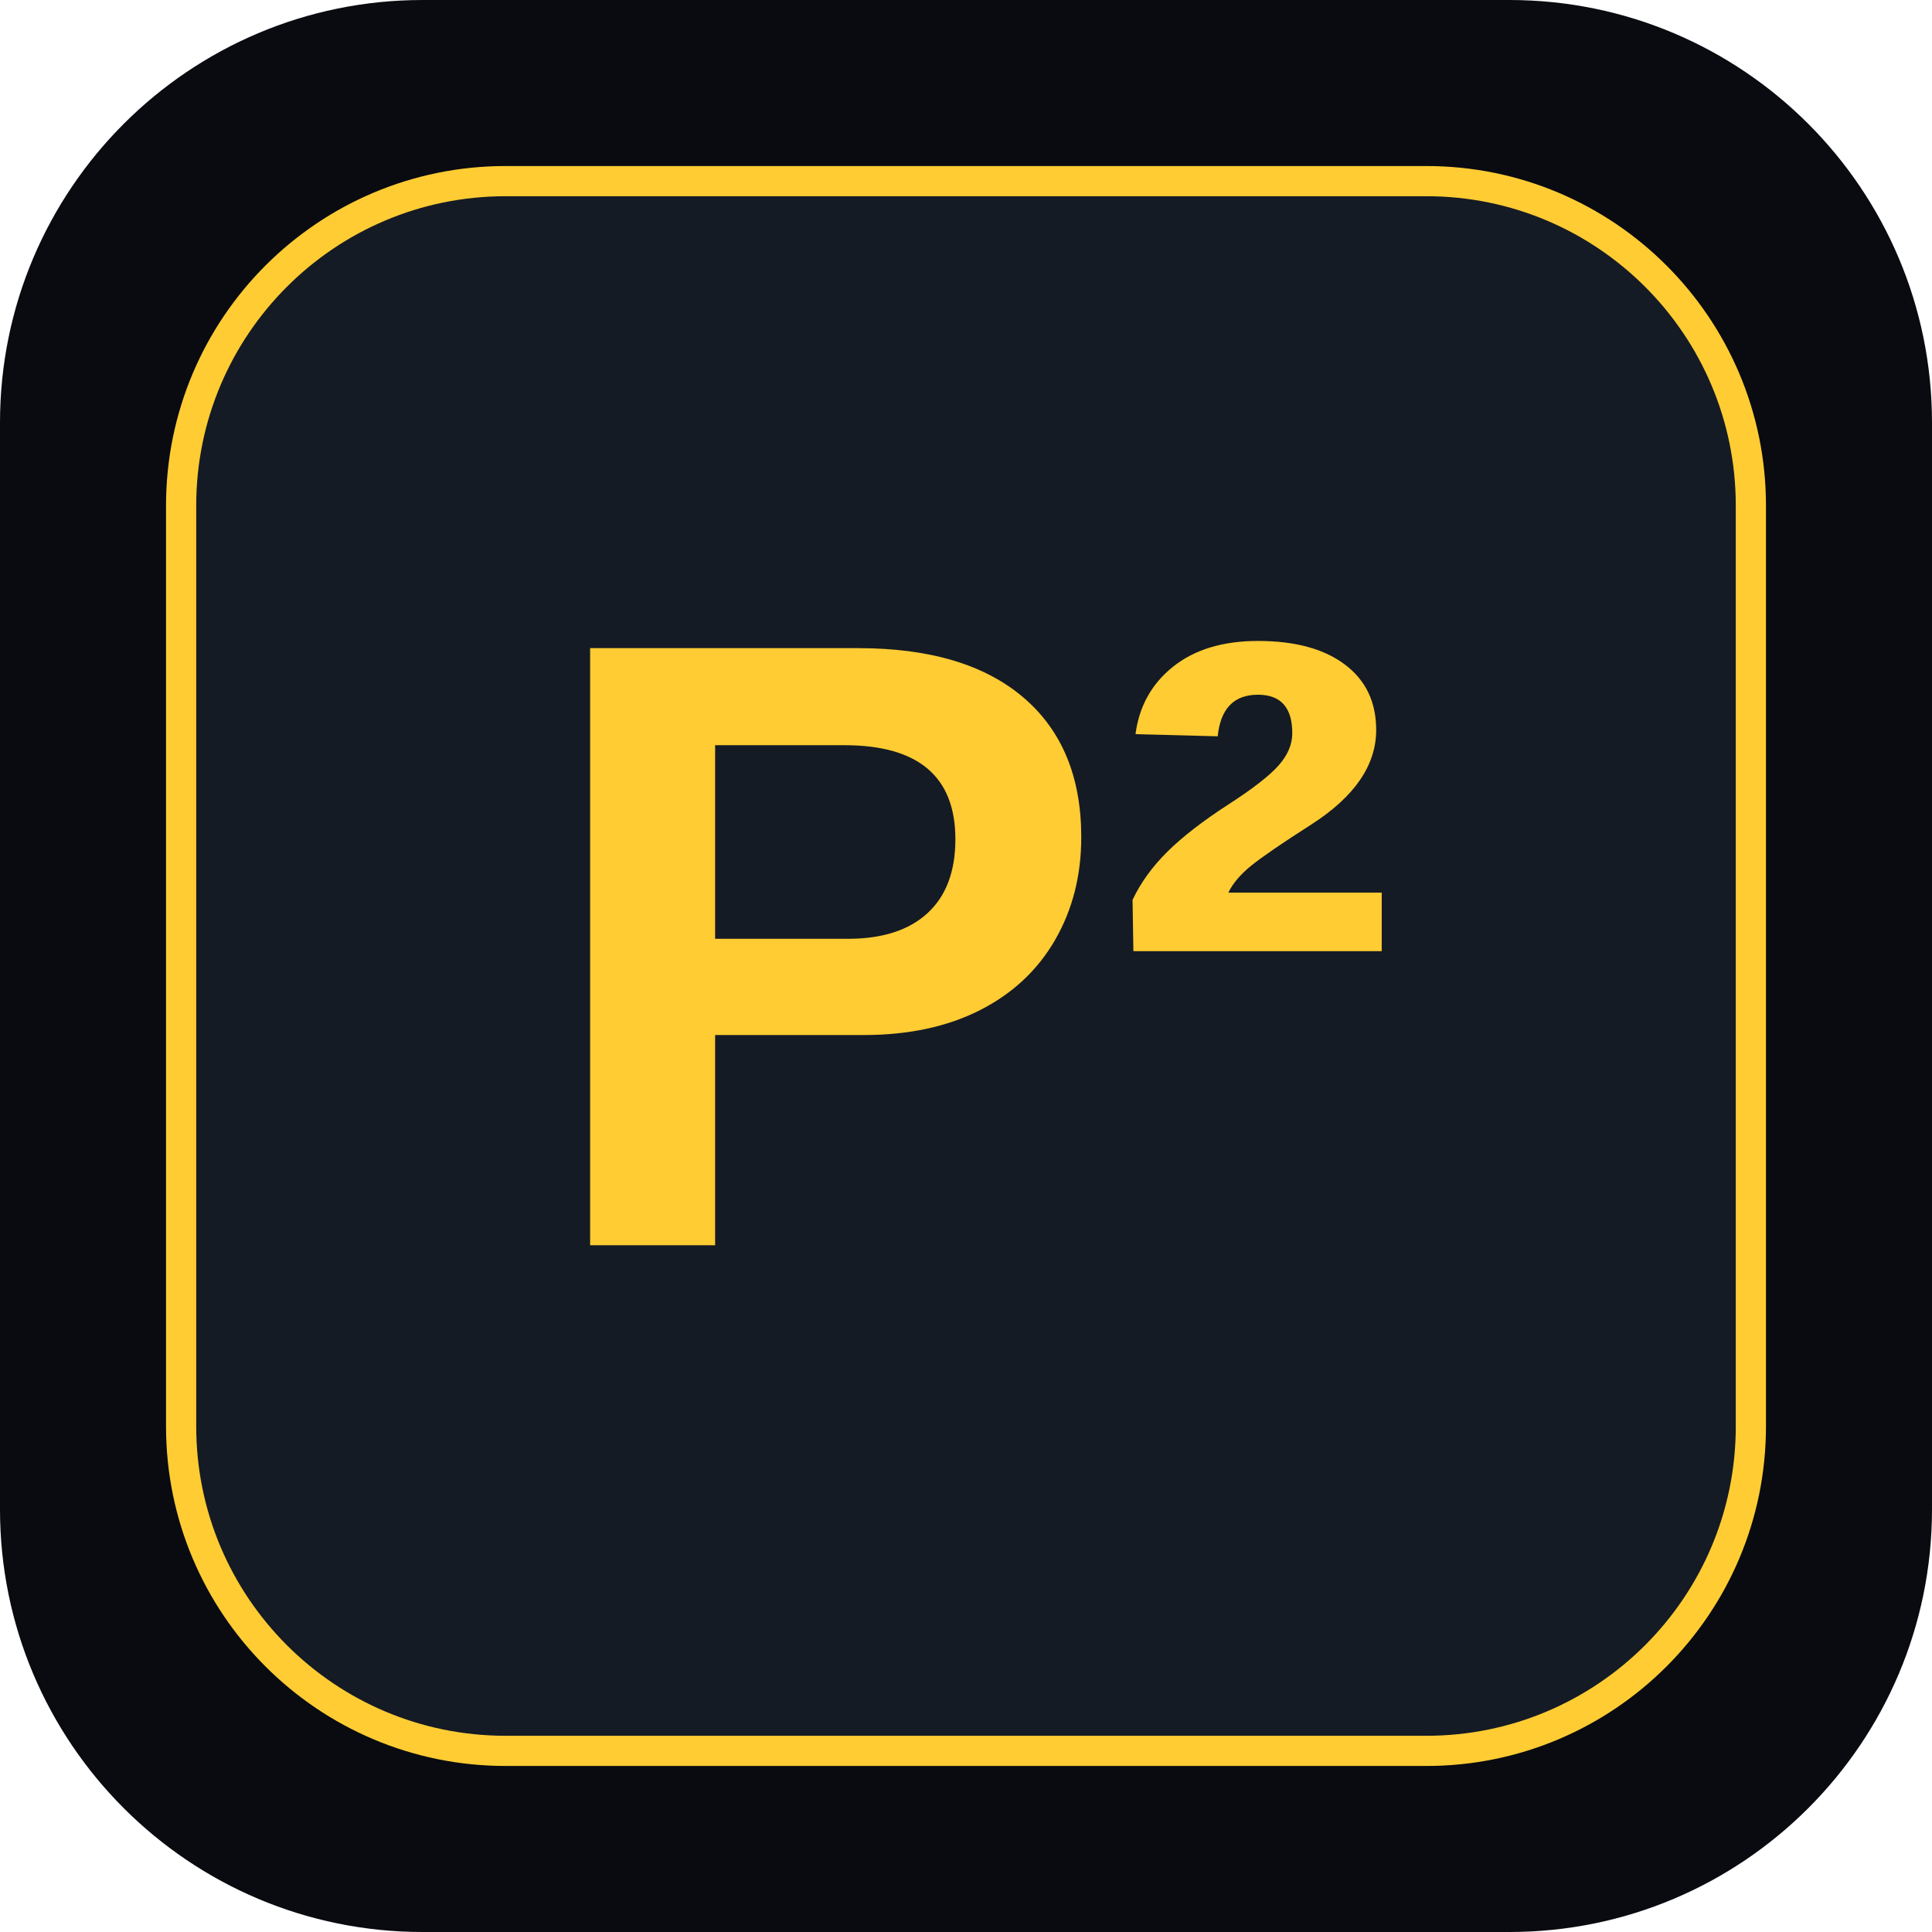
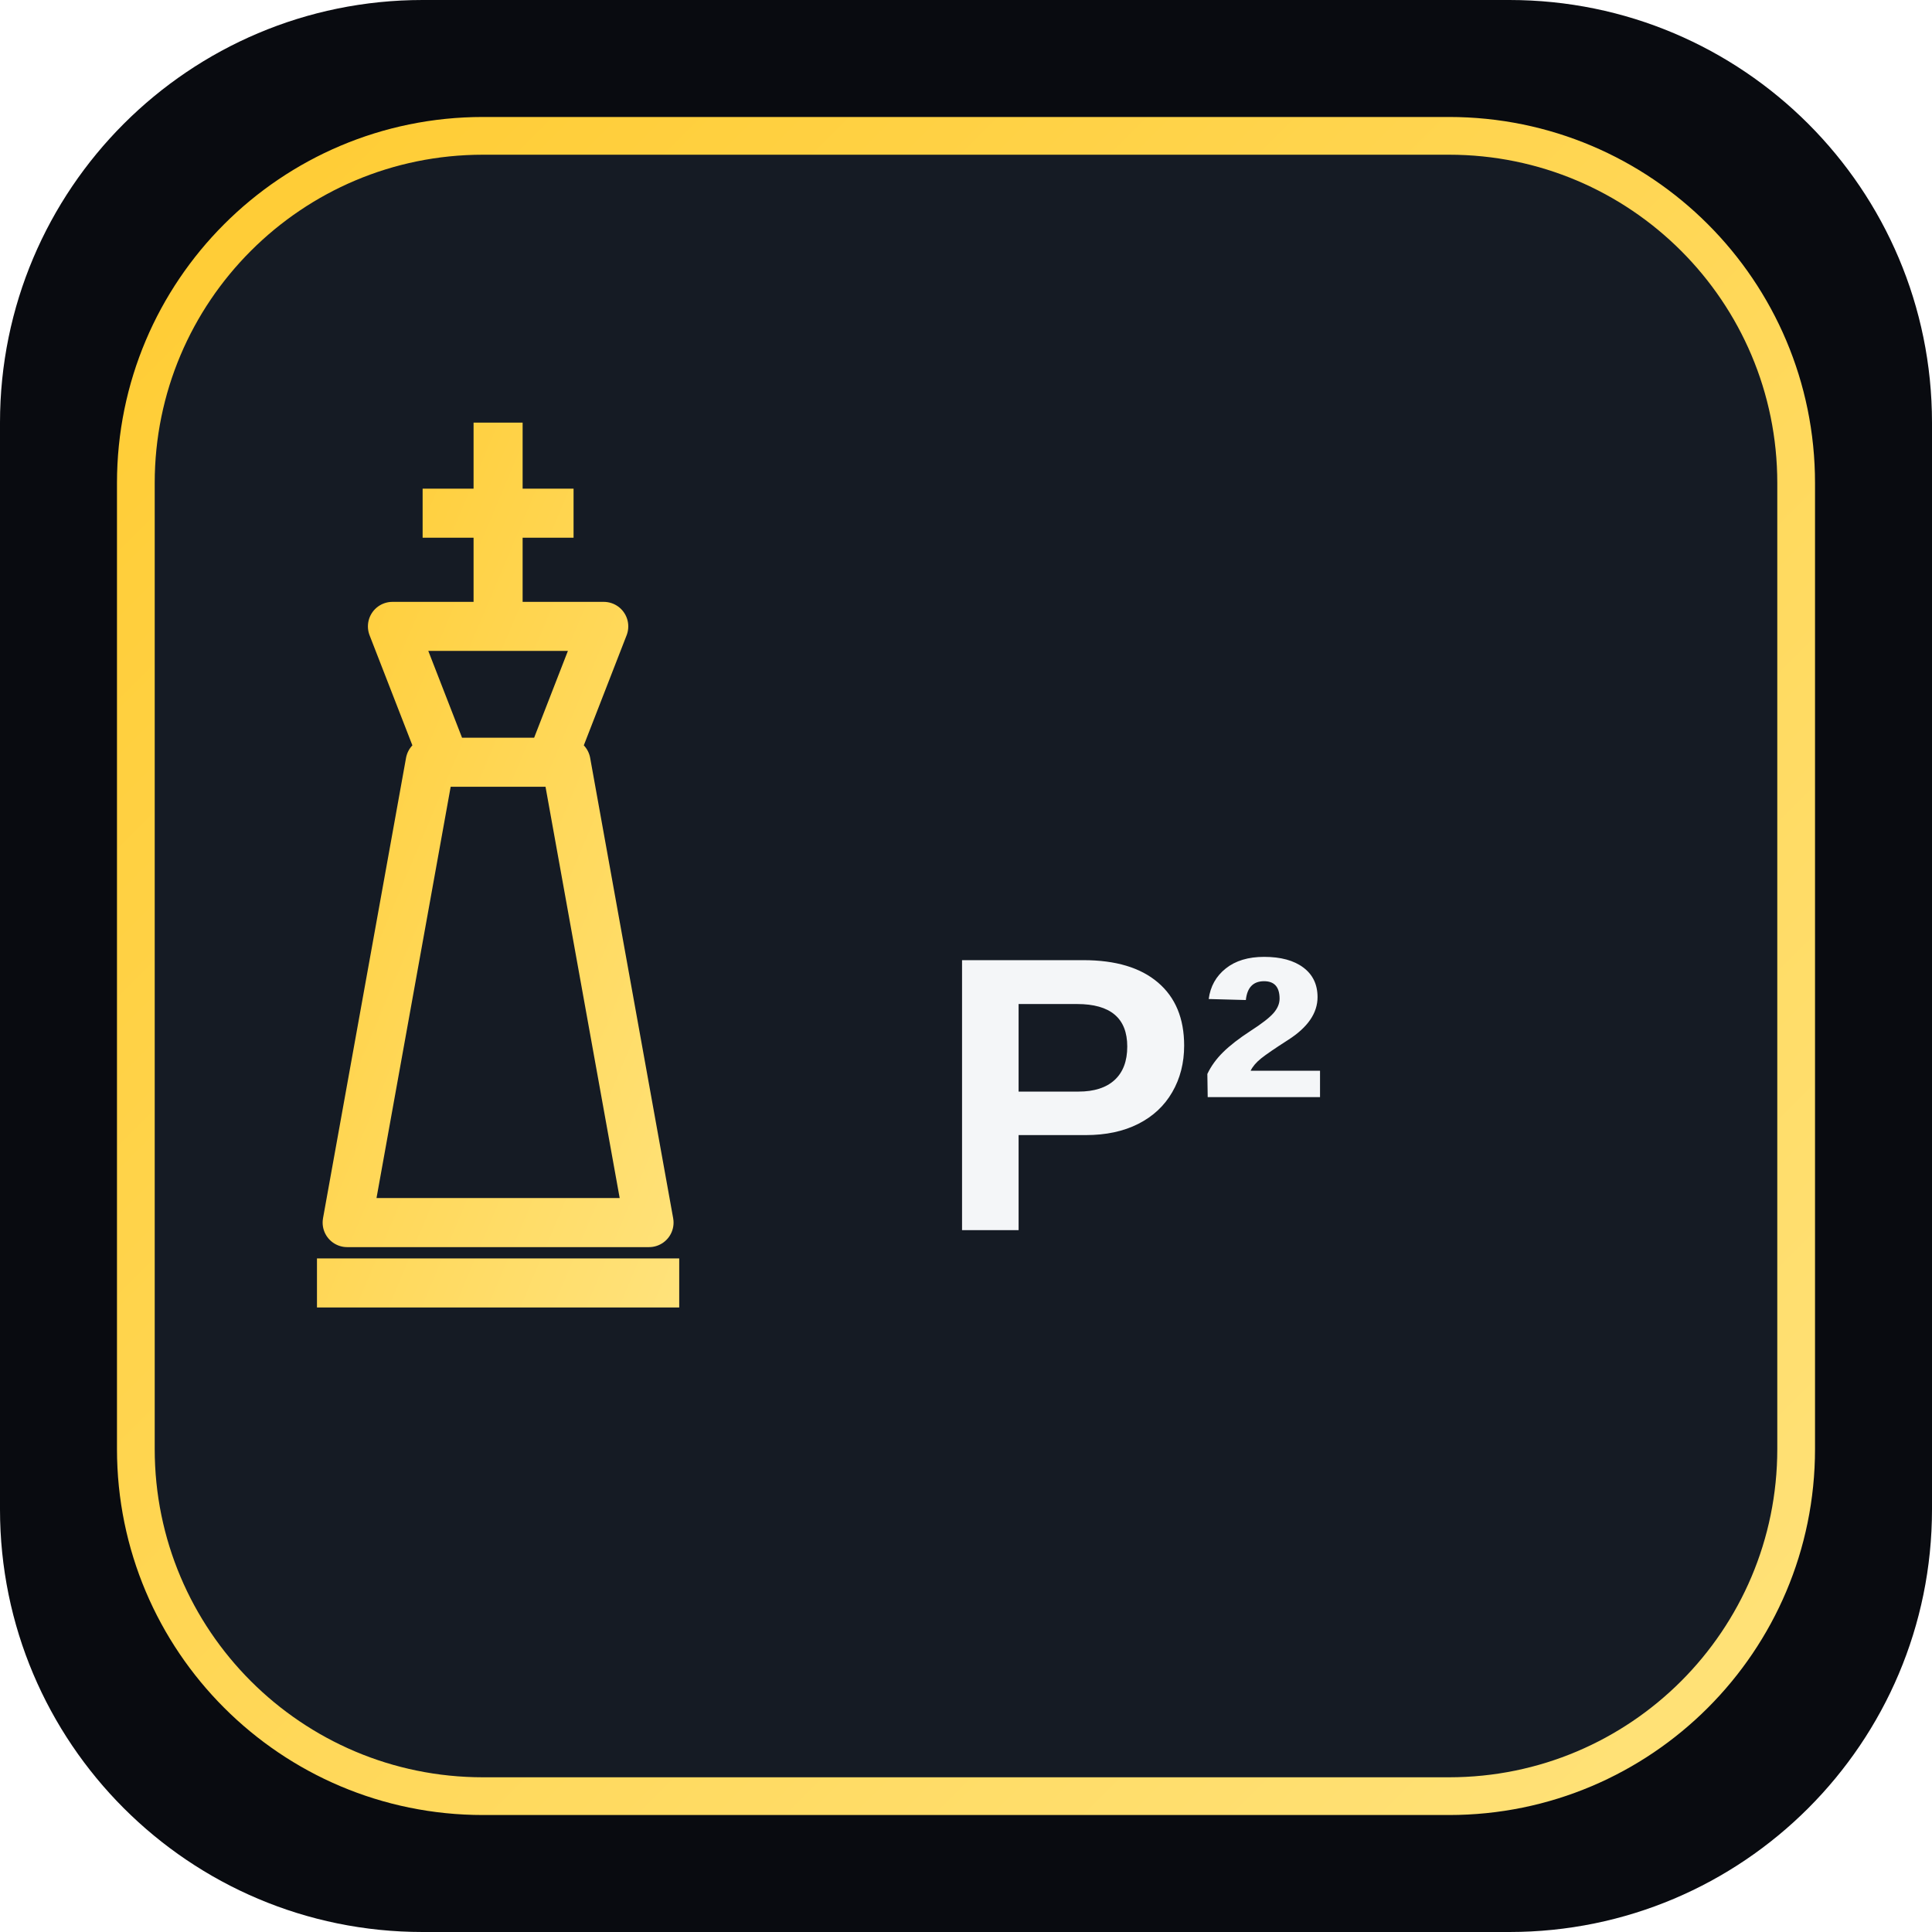
<svg xmlns="http://www.w3.org/2000/svg" viewBox="0 0 512 512">
+   <defs>
+     <linearGradient id="g" x1="0" y1="0" x2="1" y2="1">
+       <stop stop-color="#ffcc33" />
+       <stop offset="1" stop-color="#ffe27a" />
+     </linearGradient>
+   </defs>
  <rect width="512" height="512" rx="112" fill="#090b10" />
-   <rect x="48" y="48" width="416" height="416" rx="86" fill="#151b24" stroke="#ffcc33" stroke-width="8" />
-   <text x="256" y="330" text-anchor="middle" font-family="Arial, sans-serif" font-size="230" font-weight="900" fill="#ffcc33">P²</text>
+   <rect x="36" y="36" width="440" height="440" rx="92" fill="#151b24" stroke="url(#g)" stroke-width="10" />
+   <path d="M132 112v48M112 136h40M104 166h56l-14 36h-28zM114 202h36l22 122H92zM84 340h96" fill="none" stroke="url(#g)" stroke-width="13" stroke-linejoin="round" />
+   <text x="300" y="326" text-anchor="middle" fill="#f4f6f8" font-family="Arial,Helvetica,sans-serif" font-size="104" font-weight="900">P²</text>
</svg>
